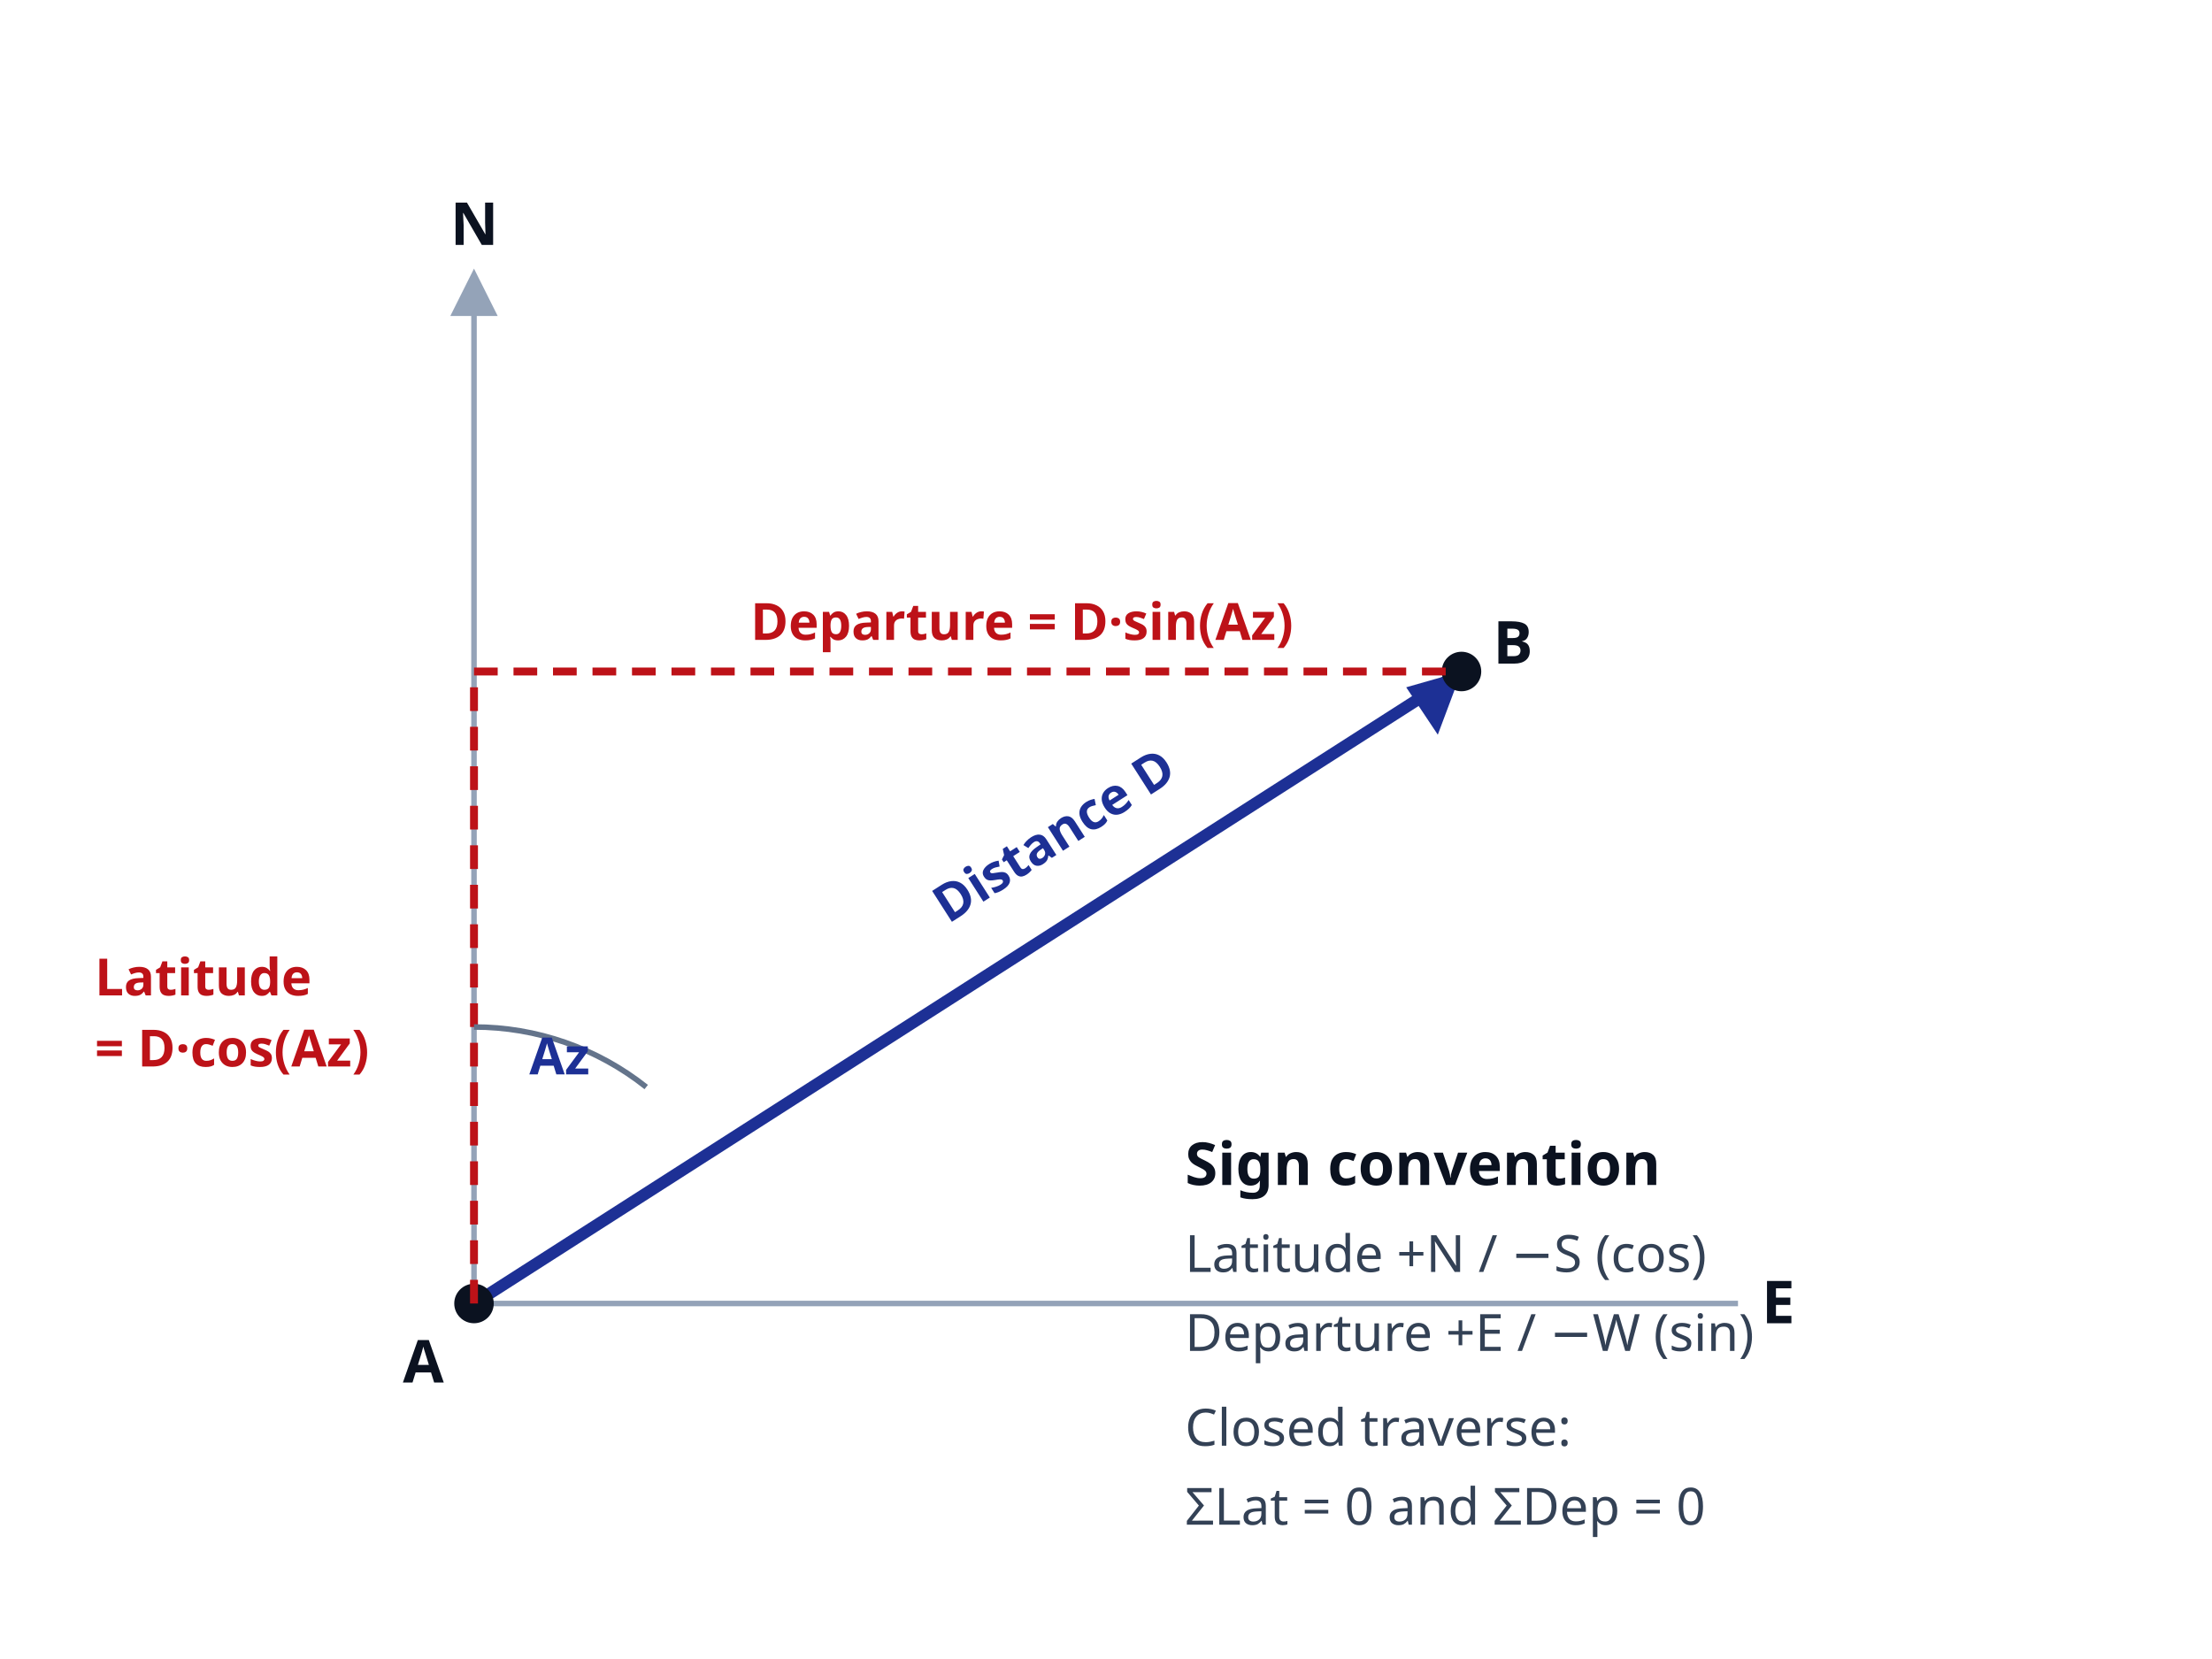
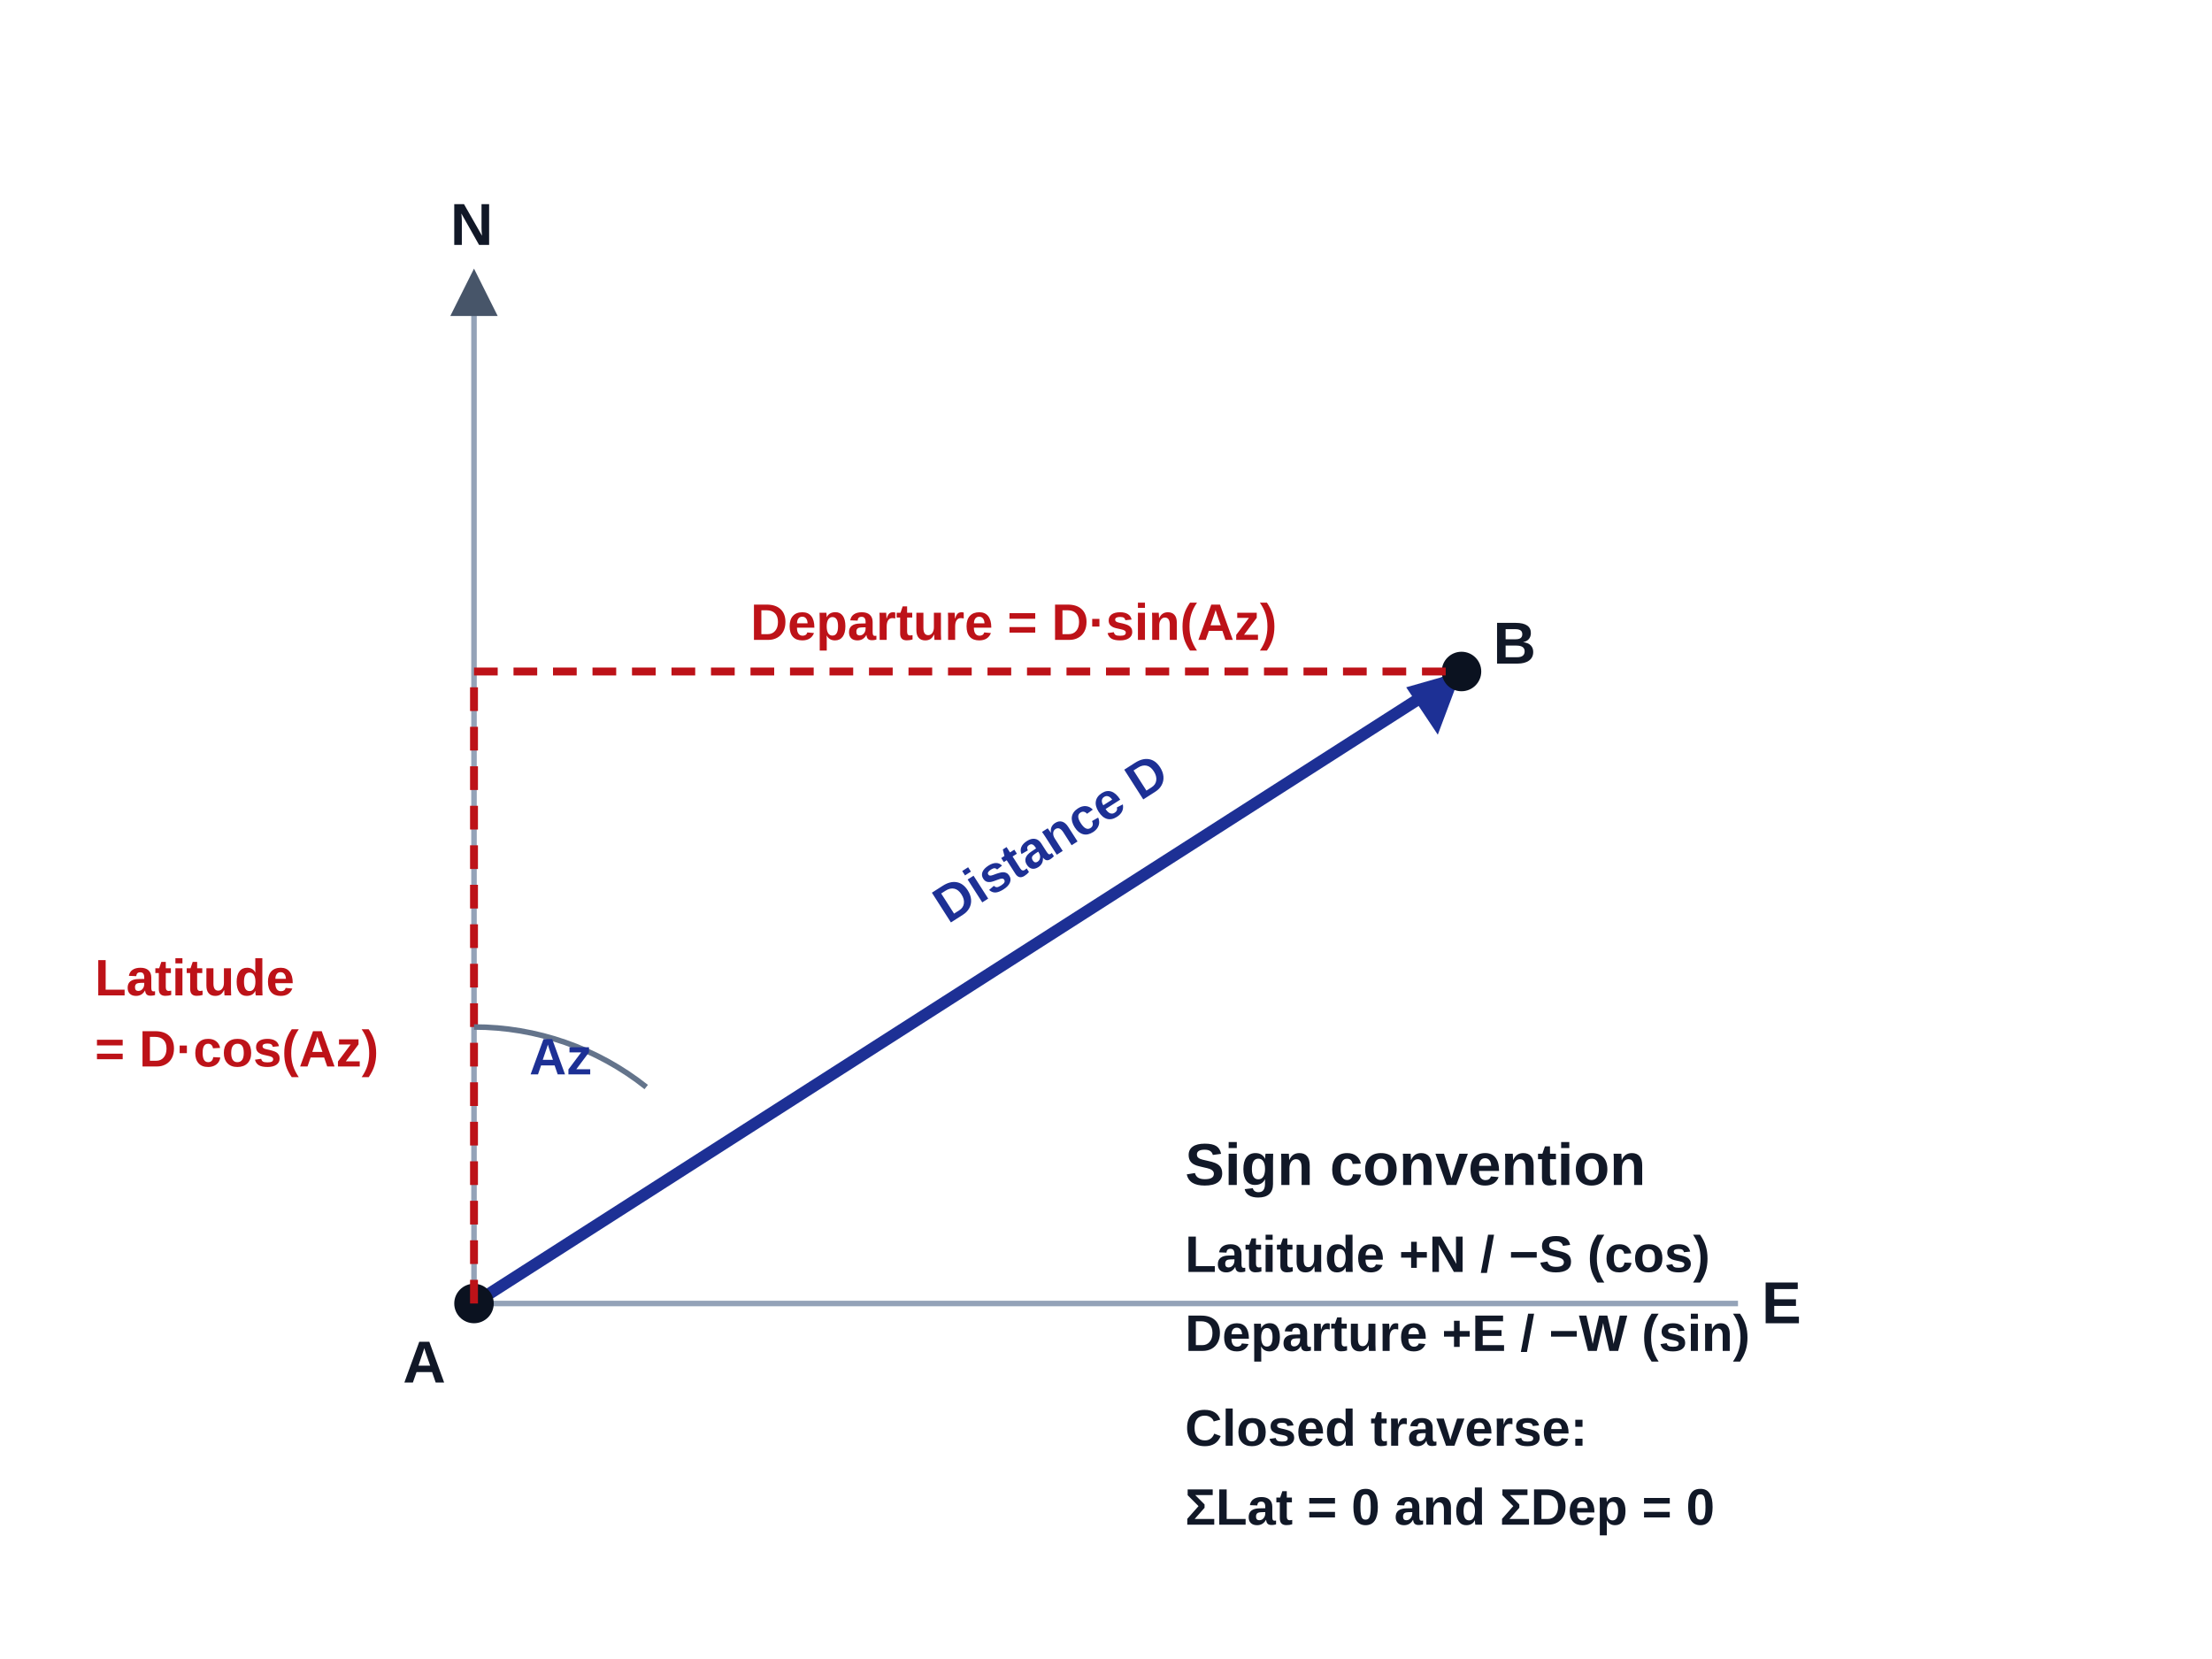
<svg xmlns="http://www.w3.org/2000/svg" viewBox="0 0 560 420" role="img" aria-label="Latitude and departure as the north-south and east-west components of a traverse leg">
-   <style>
+   <style>text{stroke:none;paint-order:fill}
    .axis{stroke:#94a3b8;stroke-width:1.4}
    .leg{stroke:#1d3095;stroke-width:3}
    .comp{stroke:#bd1218;stroke-width:2;stroke-dasharray:6 4}
-     .lbl{font:600 15px 'Segoe UI',sans-serif;fill:#0b1220}
-     .val{font:600 13px 'Segoe UI',sans-serif;fill:#1d3095}
-     .red{font:600 13px 'Segoe UI',sans-serif;fill:#bd1218}
-     .note{font:13px 'Segoe UI',sans-serif;fill:#334155}
+     .lbl{font:700 15px Arial,Helvetica,sans-serif;fill:#111827}
+     .val{font:700 13px Arial,Helvetica,sans-serif;fill:#1d3095}
+     .red{font:700 13px Arial,Helvetica,sans-serif;fill:#bd1218}
+     .note{font:700 13px Arial,Helvetica,sans-serif;fill:#111827}
  </style>
  <rect width="560" height="420" fill="#ffffff" />
  <g transform="translate(120,330)">
    <line class="axis" x1="0" y1="0" x2="0" y2="-260" />
-     <polygon points="0,-262 -6,-250 6,-250" fill="#94a3b8" />
+     <polygon points="0,-262 -6,-250 6,-250" fill="#475569" />
    <text class="lbl" x="-6" y="-268">N</text>
    <line class="axis" x1="0" y1="0" x2="320" y2="0" />
    <text class="lbl" x="326" y="5">E</text>
    <line class="leg" x1="0" y1="0" x2="250" y2="-160" />
    <polygon points="250,-160 236,-156 244,-144" fill="#1d3095" />
    <circle cx="0" cy="0" r="5" fill="#0b1220" />
    <circle cx="250" cy="-160" r="5" fill="#0b1220" />
    <text class="lbl" x="-18" y="20">A</text>
    <text class="lbl" x="258" y="-162">B</text>
    <line class="comp" x1="0" y1="0" x2="0" y2="-160" />
    <line class="comp" x1="0" y1="-160" x2="250" y2="-160" />
    <text class="red" x="-96" y="-78">Latitude</text>
    <text class="red" x="-96" y="-60">= D·cos(Az)</text>
    <text class="red" x="70" y="-168">Departure = D·sin(Az)</text>
    <path d="M 0 -70 A 70 70 0 0 1 43.6 -54.8" fill="none" stroke="#64748b" stroke-width="1.4" />
    <text class="val" x="14" y="-58">Az</text>
    <text class="val" x="120" y="-96" transform="rotate(-32.6 120 -96)">Distance D</text>
  </g>
  <g transform="translate(300,300)">
    <text class="lbl" x="0" y="0">Sign convention</text>
    <text class="note" x="0" y="22">Latitude  +N / −S    (cos)</text>
    <text class="note" x="0" y="42">Departure +E / −W    (sin)</text>
    <text class="note" x="0" y="66">Closed traverse:</text>
    <text class="note" x="0" y="86">ΣLat = 0 and ΣDep = 0</text>
  </g>
</svg>
